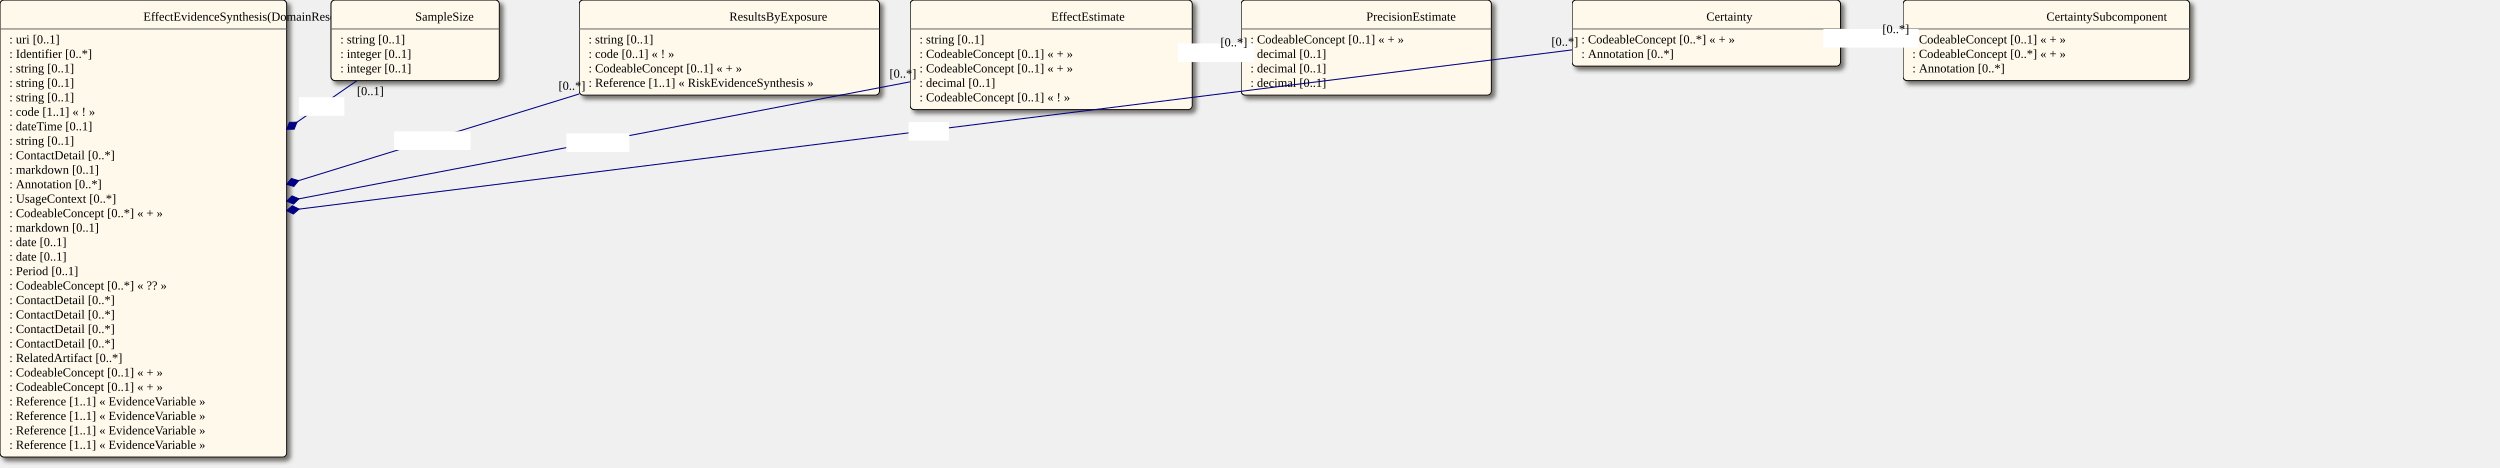
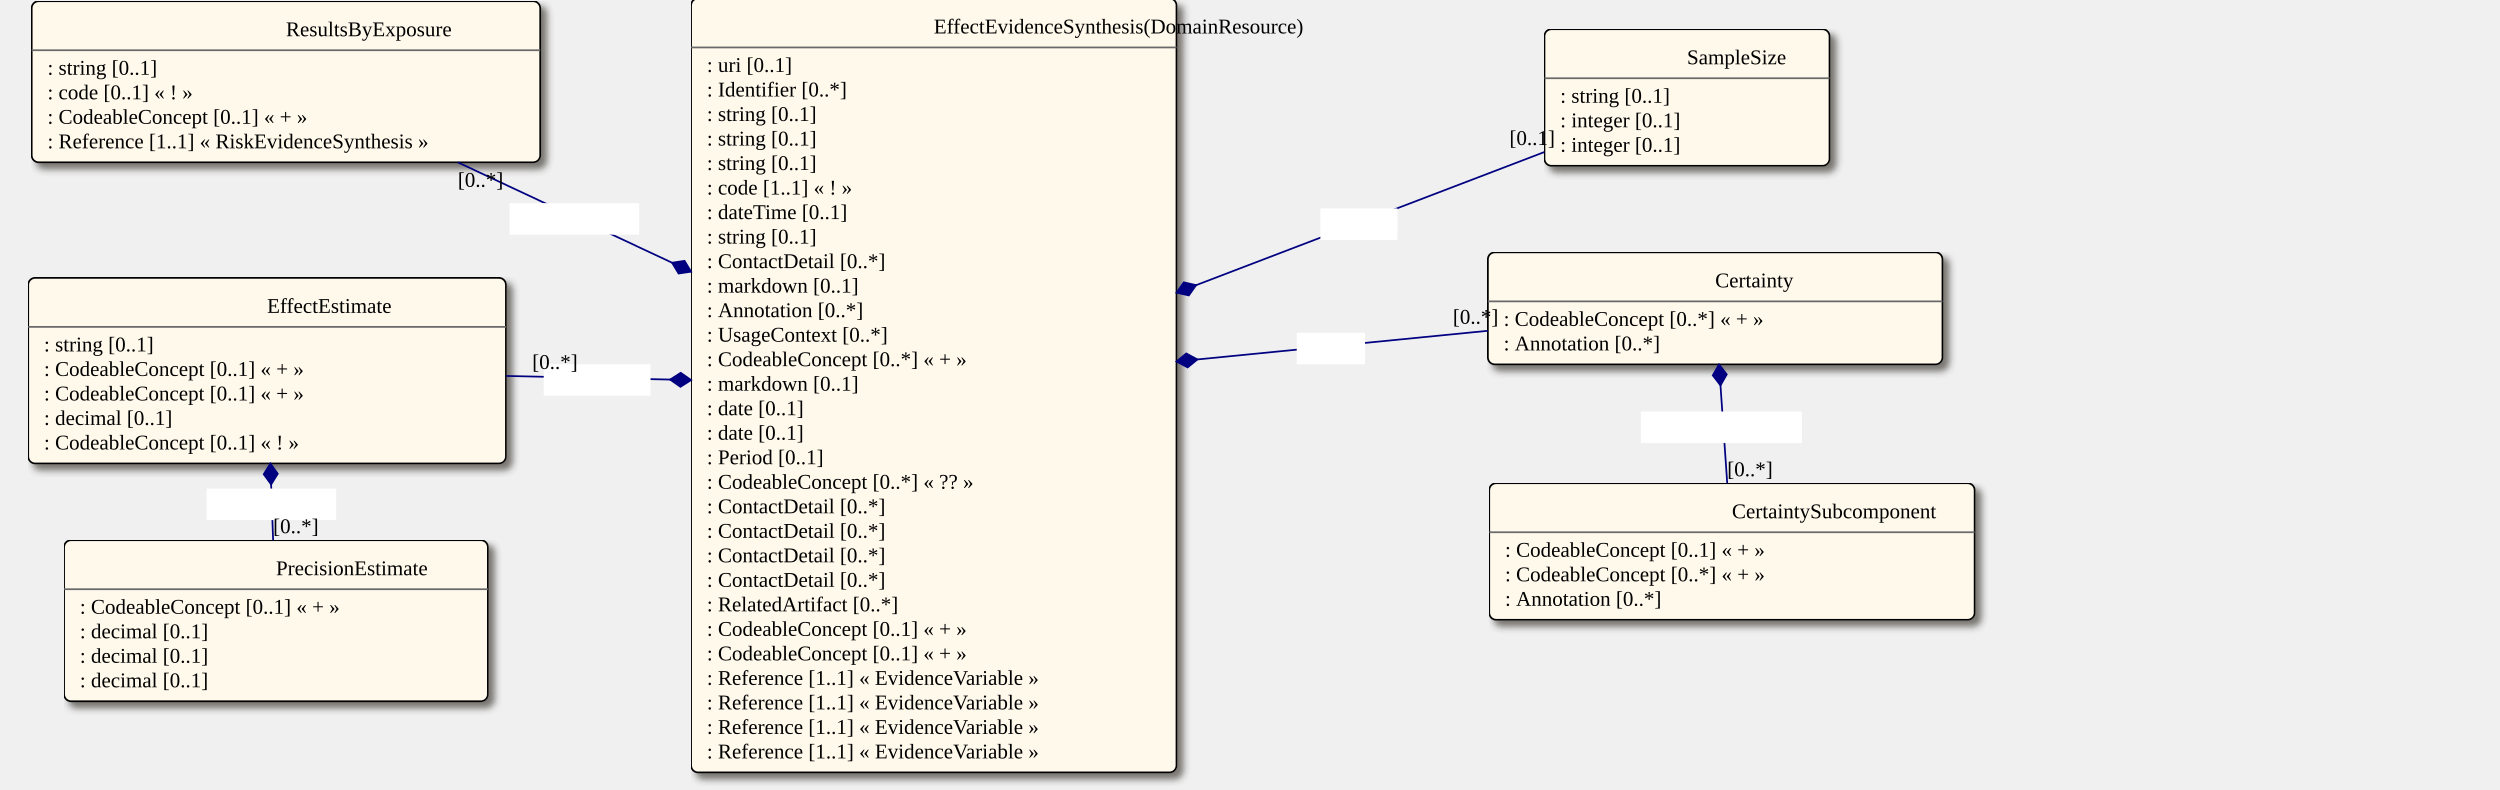
- <svg xmlns="http://www.w3.org/2000/svg" xmlns:xlink="http://www.w3.org/1999/xlink" id="n184" version="1.1" width="2417.2" height="452.0">
+ <svg xmlns="http://www.w3.org/2000/svg" xmlns:xlink="http://www.w3.org/1999/xlink" id="n184" version="1.1" width="1427.613" height="451.091">
  <defs>
    <filter id="shadow1" x="0" y="0" width="200%" height="200%">
      <feOffset result="offOut" in="SourceGraphic" dx="3" dy="3" />
      <feColorMatrix result="matrixOut" in="offOut" type="matrix" values="0.2 0 0 0 0 0 0.2 0 0 0 0 0 0.2 0 0 0 0 0 1 0" />
      <feGaussianBlur result="blurOut" in="matrixOut" stdDeviation="2" />
      <feBlend in="SourceGraphic" in2="blurOut" mode="normal" />
    </filter>
  </defs>
  <g id="n185">
-     <rect id="EffectEvidenceSynthesis" x="0.0" y="0.0" rx="4" ry="4" width="277.2" height="442.0" filter="url(#shadow1)" style="fill:#fff9ec;stroke:black;stroke-width:1" />
-     <line id="n186" x1="0.0" y1="28.0" x2="277.2" y2="28.0" style="stroke:dimgrey;stroke-width:1" />
-     <text id="n187" x="138.6" y="20.0" fill="black" class="diagram-class-title  diagram-class-resource">EffectEvidenceSynthesis<tspan class="diagram-class-title-link"> (<a id="n188" xlink:href="domainresource.html" class="diagram-class-reference">DomainResource</a>)</tspan>
+     <rect id="EffectEvidenceSynthesis" x="394.64" y="-0.909" rx="4" ry="4" width="277.2" height="442.0" filter="url(#shadow1)" style="fill:#fff9ec;stroke:black;stroke-width:1" />
+     <line id="n186" x1="394.64" y1="27.091" x2="671.84" y2="27.091" style="stroke:dimgrey;stroke-width:1" />
+     <text id="n187" x="533.24" y="19.091" fill="black" class="diagram-class-title  diagram-class-resource">EffectEvidenceSynthesis<tspan class="diagram-class-title-link"> (<a id="n188" xlink:href="domainresource.html" class="diagram-class-reference">DomainResource</a>)</tspan>
    </text>
-     <text id="n189" x="6.0" y="42.0" fill="black" class="diagram-class-detail">
+     <text id="n189" x="400.64" y="41.091" fill="black" class="diagram-class-detail">
      <a id="n190" xlink:href="effectevidencesynthesis-definitions.html#EffectEvidenceSynthesis.url" /> : <a id="n191" xlink:href="datatypes.html#uri">uri</a> [0..1]</text>
-     <text id="n195" x="6.0" y="56.0" fill="black" class="diagram-class-detail">
+     <text id="n195" x="400.64" y="55.091" fill="black" class="diagram-class-detail">
      <a id="n196" xlink:href="effectevidencesynthesis-definitions.html#EffectEvidenceSynthesis.identifier" /> : <a id="n197" xlink:href="datatypes.html#Identifier">Identifier</a> [0..*]</text>
-     <text id="n201" x="6.0" y="70.0" fill="black" class="diagram-class-detail">
+     <text id="n201" x="400.64" y="69.091" fill="black" class="diagram-class-detail">
      <a id="n202" xlink:href="effectevidencesynthesis-definitions.html#EffectEvidenceSynthesis.version" /> : <a id="n203" xlink:href="datatypes.html#string">string</a> [0..1]</text>
-     <text id="n207" x="6.0" y="84.0" fill="black" class="diagram-class-detail">
+     <text id="n207" x="400.64" y="83.091" fill="black" class="diagram-class-detail">
      <a id="n208" xlink:href="effectevidencesynthesis-definitions.html#EffectEvidenceSynthesis.name" /> : <a id="n209" xlink:href="datatypes.html#string">string</a> [0..1]</text>
-     <text id="n213" x="6.0" y="98.0" fill="black" class="diagram-class-detail">
+     <text id="n213" x="400.64" y="97.091" fill="black" class="diagram-class-detail">
      <a id="n214" xlink:href="effectevidencesynthesis-definitions.html#EffectEvidenceSynthesis.title" /> : <a id="n215" xlink:href="datatypes.html#string">string</a> [0..1]</text>
-     <text id="n219" x="6.0" y="112.0" fill="black" class="diagram-class-detail">
+     <text id="n219" x="400.64" y="111.091" fill="black" class="diagram-class-detail">
      <a id="n220" xlink:href="effectevidencesynthesis-definitions.html#EffectEvidenceSynthesis.status" /> : <a id="n221" xlink:href="datatypes.html#code">code</a> [1..1] « <a id="n222" xlink:href="valueset-publication-status.html" />! »</text>
-     <text id="n229" x="6.0" y="126.0" fill="black" class="diagram-class-detail">
+     <text id="n229" x="400.64" y="125.091" fill="black" class="diagram-class-detail">
      <a id="n230" xlink:href="effectevidencesynthesis-definitions.html#EffectEvidenceSynthesis.date" /> : <a id="n231" xlink:href="datatypes.html#dateTime">dateTime</a> [0..1]</text>
-     <text id="n235" x="6.0" y="140.0" fill="black" class="diagram-class-detail">
+     <text id="n235" x="400.64" y="139.091" fill="black" class="diagram-class-detail">
      <a id="n236" xlink:href="effectevidencesynthesis-definitions.html#EffectEvidenceSynthesis.publisher" /> : <a id="n237" xlink:href="datatypes.html#string">string</a> [0..1]</text>
-     <text id="n241" x="6.0" y="154.0" fill="black" class="diagram-class-detail">
+     <text id="n241" x="400.64" y="153.091" fill="black" class="diagram-class-detail">
      <a id="n242" xlink:href="effectevidencesynthesis-definitions.html#EffectEvidenceSynthesis.contact" /> : <a id="n243" xlink:href="metadatatypes.html#ContactDetail">ContactDetail</a> [0..*]</text>
-     <text id="n247" x="6.0" y="168.0" fill="black" class="diagram-class-detail">
+     <text id="n247" x="400.64" y="167.091" fill="black" class="diagram-class-detail">
      <a id="n248" xlink:href="effectevidencesynthesis-definitions.html#EffectEvidenceSynthesis.description" /> : <a id="n249" xlink:href="datatypes.html#markdown">markdown</a> [0..1]</text>
-     <text id="n253" x="6.0" y="182.0" fill="black" class="diagram-class-detail">
+     <text id="n253" x="400.64" y="181.091" fill="black" class="diagram-class-detail">
      <a id="n254" xlink:href="effectevidencesynthesis-definitions.html#EffectEvidenceSynthesis.note" /> : <a id="n255" xlink:href="datatypes.html#Annotation">Annotation</a> [0..*]</text>
-     <text id="n259" x="6.0" y="196.0" fill="black" class="diagram-class-detail">
+     <text id="n259" x="400.64" y="195.091" fill="black" class="diagram-class-detail">
      <a id="n260" xlink:href="effectevidencesynthesis-definitions.html#EffectEvidenceSynthesis.useContext" /> : <a id="n261" xlink:href="metadatatypes.html#UsageContext">UsageContext</a> [0..*]</text>
-     <text id="n265" x="6.0" y="210.0" fill="black" class="diagram-class-detail">
+     <text id="n265" x="400.64" y="209.091" fill="black" class="diagram-class-detail">
      <a id="n266" xlink:href="effectevidencesynthesis-definitions.html#EffectEvidenceSynthesis.jurisdiction" /> : <a id="n267" xlink:href="datatypes.html#CodeableConcept">CodeableConcept</a> [0..*] « <a id="n268" xlink:href="valueset-jurisdiction.html" />+ »</text>
-     <text id="n275" x="6.0" y="224.0" fill="black" class="diagram-class-detail">
+     <text id="n275" x="400.64" y="223.091" fill="black" class="diagram-class-detail">
      <a id="n276" xlink:href="effectevidencesynthesis-definitions.html#EffectEvidenceSynthesis.copyright" /> : <a id="n277" xlink:href="datatypes.html#markdown">markdown</a> [0..1]</text>
-     <text id="n281" x="6.0" y="238.0" fill="black" class="diagram-class-detail">
+     <text id="n281" x="400.64" y="237.091" fill="black" class="diagram-class-detail">
      <a id="n282" xlink:href="effectevidencesynthesis-definitions.html#EffectEvidenceSynthesis.approvalDate" /> : <a id="n283" xlink:href="datatypes.html#date">date</a> [0..1]</text>
-     <text id="n287" x="6.0" y="252.0" fill="black" class="diagram-class-detail">
+     <text id="n287" x="400.64" y="251.091" fill="black" class="diagram-class-detail">
      <a id="n288" xlink:href="effectevidencesynthesis-definitions.html#EffectEvidenceSynthesis.lastReviewDate" /> : <a id="n289" xlink:href="datatypes.html#date">date</a> [0..1]</text>
-     <text id="n293" x="6.0" y="266.0" fill="black" class="diagram-class-detail">
+     <text id="n293" x="400.64" y="265.091" fill="black" class="diagram-class-detail">
      <a id="n294" xlink:href="effectevidencesynthesis-definitions.html#EffectEvidenceSynthesis.effectivePeriod" /> : <a id="n295" xlink:href="datatypes.html#Period">Period</a> [0..1]</text>
-     <text id="n299" x="6.0" y="280.0" fill="black" class="diagram-class-detail">
+     <text id="n299" x="400.64" y="279.091" fill="black" class="diagram-class-detail">
      <a id="n300" xlink:href="effectevidencesynthesis-definitions.html#EffectEvidenceSynthesis.topic" /> : <a id="n301" xlink:href="datatypes.html#CodeableConcept">CodeableConcept</a> [0..*] « <a id="n302" xlink:href="valueset-definition-topic.html" />?? »</text>
-     <text id="n309" x="6.0" y="294.0" fill="black" class="diagram-class-detail">
+     <text id="n309" x="400.64" y="293.091" fill="black" class="diagram-class-detail">
      <a id="n310" xlink:href="effectevidencesynthesis-definitions.html#EffectEvidenceSynthesis.author" /> : <a id="n311" xlink:href="metadatatypes.html#ContactDetail">ContactDetail</a> [0..*]</text>
-     <text id="n315" x="6.0" y="308.0" fill="black" class="diagram-class-detail">
+     <text id="n315" x="400.64" y="307.091" fill="black" class="diagram-class-detail">
      <a id="n316" xlink:href="effectevidencesynthesis-definitions.html#EffectEvidenceSynthesis.editor" /> : <a id="n317" xlink:href="metadatatypes.html#ContactDetail">ContactDetail</a> [0..*]</text>
-     <text id="n321" x="6.0" y="322.0" fill="black" class="diagram-class-detail">
+     <text id="n321" x="400.64" y="321.091" fill="black" class="diagram-class-detail">
      <a id="n322" xlink:href="effectevidencesynthesis-definitions.html#EffectEvidenceSynthesis.reviewer" /> : <a id="n323" xlink:href="metadatatypes.html#ContactDetail">ContactDetail</a> [0..*]</text>
-     <text id="n327" x="6.0" y="336.0" fill="black" class="diagram-class-detail">
+     <text id="n327" x="400.64" y="335.091" fill="black" class="diagram-class-detail">
      <a id="n328" xlink:href="effectevidencesynthesis-definitions.html#EffectEvidenceSynthesis.endorser" /> : <a id="n329" xlink:href="metadatatypes.html#ContactDetail">ContactDetail</a> [0..*]</text>
-     <text id="n333" x="6.0" y="350.0" fill="black" class="diagram-class-detail">
+     <text id="n333" x="400.64" y="349.091" fill="black" class="diagram-class-detail">
      <a id="n334" xlink:href="effectevidencesynthesis-definitions.html#EffectEvidenceSynthesis.relatedArtifact" /> : <a id="n335" xlink:href="metadatatypes.html#RelatedArtifact">RelatedArtifact</a> [0..*]</text>
-     <text id="n339" x="6.0" y="364.0" fill="black" class="diagram-class-detail">
+     <text id="n339" x="400.64" y="363.091" fill="black" class="diagram-class-detail">
      <a id="n340" xlink:href="effectevidencesynthesis-definitions.html#EffectEvidenceSynthesis.synthesisType" /> : <a id="n341" xlink:href="datatypes.html#CodeableConcept">CodeableConcept</a> [0..1] « <a id="n342" xlink:href="valueset-synthesis-type.html" />+ »</text>
-     <text id="n349" x="6.0" y="378.0" fill="black" class="diagram-class-detail">
+     <text id="n349" x="400.64" y="377.091" fill="black" class="diagram-class-detail">
      <a id="n350" xlink:href="effectevidencesynthesis-definitions.html#EffectEvidenceSynthesis.studyType" /> : <a id="n351" xlink:href="datatypes.html#CodeableConcept">CodeableConcept</a> [0..1] « <a id="n352" xlink:href="valueset-study-type.html" />+ »</text>
-     <text id="n359" x="6.0" y="392.0" fill="black" class="diagram-class-detail">
+     <text id="n359" x="400.64" y="391.091" fill="black" class="diagram-class-detail">
      <a id="n360" xlink:href="effectevidencesynthesis-definitions.html#EffectEvidenceSynthesis.population" /> : <a id="n361" xlink:href="references.html#Reference">Reference</a> [1..1] « <a id="n362" xlink:href="evidencevariable.html#EvidenceVariable">EvidenceVariable</a> »</text>
-     <text id="n367" x="6.0" y="406.0" fill="black" class="diagram-class-detail">
+     <text id="n367" x="400.64" y="405.091" fill="black" class="diagram-class-detail">
      <a id="n368" xlink:href="effectevidencesynthesis-definitions.html#EffectEvidenceSynthesis.exposure" /> : <a id="n369" xlink:href="references.html#Reference">Reference</a> [1..1] « <a id="n370" xlink:href="evidencevariable.html#EvidenceVariable">EvidenceVariable</a> »</text>
-     <text id="n375" x="6.0" y="420.0" fill="black" class="diagram-class-detail">
+     <text id="n375" x="400.64" y="419.091" fill="black" class="diagram-class-detail">
      <a id="n376" xlink:href="effectevidencesynthesis-definitions.html#EffectEvidenceSynthesis.exposureAlternative" /> : <a id="n377" xlink:href="references.html#Reference">Reference</a> [1..1] « <a id="n378" xlink:href="evidencevariable.html#EvidenceVariable">EvidenceVariable</a> »</text>
-     <text id="n383" x="6.0" y="434.0" fill="black" class="diagram-class-detail">
+     <text id="n383" x="400.64" y="433.091" fill="black" class="diagram-class-detail">
      <a id="n384" xlink:href="effectevidencesynthesis-definitions.html#EffectEvidenceSynthesis.outcome" /> : <a id="n385" xlink:href="references.html#Reference">Reference</a> [1..1] « <a id="n386" xlink:href="evidencevariable.html#EvidenceVariable">EvidenceVariable</a> »</text>
  </g>
  <g id="n391">
-     <rect id="EffectEvidenceSynthesis.sampleSize" x="320.0" y="0.0" rx="4" ry="4" width="162.8" height="78.0" filter="url(#shadow1)" style="fill:#fff9ec;stroke:black;stroke-width:1" />
-     <line id="n392" x1="320.0" y1="28.0" x2="482.8" y2="28.0" style="stroke:dimgrey;stroke-width:1" />
-     <text id="n393" x="401.4" y="20.0" fill="black" class="diagram-class-title">SampleSize</text>
-     <text id="n394" x="326.0" y="42.0" fill="black" class="diagram-class-detail">
+     <rect id="EffectEvidenceSynthesis.sampleSize" x="881.946" y="16.682" rx="4" ry="4" width="162.8" height="78.0" filter="url(#shadow1)" style="fill:#fff9ec;stroke:black;stroke-width:1" />
+     <line id="n392" x1="881.946" y1="44.682" x2="1044.746" y2="44.682" style="stroke:dimgrey;stroke-width:1" />
+     <text id="n393" x="963.346" y="36.682" fill="black" class="diagram-class-title">SampleSize</text>
+     <text id="n394" x="887.946" y="58.682" fill="black" class="diagram-class-detail">
      <a id="n395" xlink:href="effectevidencesynthesis-definitions.html#EffectEvidenceSynthesis.sampleSize.description" /> : <a id="n396" xlink:href="datatypes.html#string">string</a> [0..1]</text>
-     <text id="n400" x="326.0" y="56.0" fill="black" class="diagram-class-detail">
+     <text id="n400" x="887.946" y="72.682" fill="black" class="diagram-class-detail">
      <a id="n401" xlink:href="effectevidencesynthesis-definitions.html#EffectEvidenceSynthesis.sampleSize.numberOfStudies" /> : <a id="n402" xlink:href="datatypes.html#integer">integer</a> [0..1]</text>
-     <text id="n406" x="326.0" y="70.0" fill="black" class="diagram-class-detail">
+     <text id="n406" x="887.946" y="86.682" fill="black" class="diagram-class-detail">
      <a id="n407" xlink:href="effectevidencesynthesis-definitions.html#EffectEvidenceSynthesis.sampleSize.numberOfParticipants" /> : <a id="n408" xlink:href="datatypes.html#integer">integer</a> [0..1]</text>
  </g>
  <g id="n412">
-     <rect id="EffectEvidenceSynthesis.resultsByExposure" x="560.0" y="0.0" rx="4" ry="4" width="290.4" height="92.0" filter="url(#shadow1)" style="fill:#fff9ec;stroke:black;stroke-width:1" />
-     <line id="n413" x1="560.0" y1="28.0" x2="850.4" y2="28.0" style="stroke:dimgrey;stroke-width:1" />
-     <text id="n414" x="705.2" y="20.0" fill="black" class="diagram-class-title">ResultsByExposure</text>
-     <text id="n415" x="566.0" y="42.0" fill="black" class="diagram-class-detail">
+     <rect id="EffectEvidenceSynthesis.resultsByExposure" x="18.089" y="0.686" rx="4" ry="4" width="290.4" height="92.0" filter="url(#shadow1)" style="fill:#fff9ec;stroke:black;stroke-width:1" />
+     <line id="n413" x1="18.089" y1="28.686" x2="308.489" y2="28.686" style="stroke:dimgrey;stroke-width:1" />
+     <text id="n414" x="163.289" y="20.686" fill="black" class="diagram-class-title">ResultsByExposure</text>
+     <text id="n415" x="24.089" y="42.686" fill="black" class="diagram-class-detail">
      <a id="n416" xlink:href="effectevidencesynthesis-definitions.html#EffectEvidenceSynthesis.resultsByExposure.description" /> : <a id="n417" xlink:href="datatypes.html#string">string</a> [0..1]</text>
-     <text id="n421" x="566.0" y="56.0" fill="black" class="diagram-class-detail">
+     <text id="n421" x="24.089" y="56.686" fill="black" class="diagram-class-detail">
      <a id="n422" xlink:href="effectevidencesynthesis-definitions.html#EffectEvidenceSynthesis.resultsByExposure.exposureState" /> : <a id="n423" xlink:href="datatypes.html#code">code</a> [0..1] « <a id="n424" xlink:href="valueset-exposure-state.html" />! »</text>
-     <text id="n431" x="566.0" y="70.0" fill="black" class="diagram-class-detail">
+     <text id="n431" x="24.089" y="70.686" fill="black" class="diagram-class-detail">
      <a id="n432" xlink:href="effectevidencesynthesis-definitions.html#EffectEvidenceSynthesis.resultsByExposure.variantState" /> : <a id="n433" xlink:href="datatypes.html#CodeableConcept">CodeableConcept</a> [0..1] « <a id="n434" xlink:href="valueset-evidence-variant-state.html" />+ »</text>
-     <text id="n441" x="566.0" y="84.0" fill="black" class="diagram-class-detail">
+     <text id="n441" x="24.089" y="84.686" fill="black" class="diagram-class-detail">
      <a id="n442" xlink:href="effectevidencesynthesis-definitions.html#EffectEvidenceSynthesis.resultsByExposure.riskEvidenceSynthesis" /> : <a id="n443" xlink:href="references.html#Reference">Reference</a> [1..1] « <a id="n444" xlink:href="riskevidencesynthesis.html#RiskEvidenceSynthesis">RiskEvidenceSynthesis</a> »</text>
  </g>
  <g id="n449">
-     <rect id="EffectEvidenceSynthesis.effectEstimate" x="880.0" y="0.0" rx="4" ry="4" width="272.8" height="106.0" filter="url(#shadow1)" style="fill:#fff9ec;stroke:black;stroke-width:1" />
-     <line id="n450" x1="880.0" y1="28.0" x2="1152.8" y2="28.0" style="stroke:dimgrey;stroke-width:1" />
-     <text id="n451" x="1016.4" y="20.0" fill="black" class="diagram-class-title">EffectEstimate</text>
-     <text id="n452" x="886.0" y="42.0" fill="black" class="diagram-class-detail">
+     <rect id="EffectEvidenceSynthesis.effectEstimate" x="16.106" y="158.668" rx="4" ry="4" width="272.8" height="106.0" filter="url(#shadow1)" style="fill:#fff9ec;stroke:black;stroke-width:1" />
+     <line id="n450" x1="16.106" y1="186.668" x2="288.906" y2="186.668" style="stroke:dimgrey;stroke-width:1" />
+     <text id="n451" x="152.506" y="178.668" fill="black" class="diagram-class-title">EffectEstimate</text>
+     <text id="n452" x="22.106" y="200.668" fill="black" class="diagram-class-detail">
      <a id="n453" xlink:href="effectevidencesynthesis-definitions.html#EffectEvidenceSynthesis.effectEstimate.description" /> : <a id="n454" xlink:href="datatypes.html#string">string</a> [0..1]</text>
-     <text id="n458" x="886.0" y="56.0" fill="black" class="diagram-class-detail">
+     <text id="n458" x="22.106" y="214.668" fill="black" class="diagram-class-detail">
      <a id="n459" xlink:href="effectevidencesynthesis-definitions.html#EffectEvidenceSynthesis.effectEstimate.type" /> : <a id="n460" xlink:href="datatypes.html#CodeableConcept">CodeableConcept</a> [0..1] « <a id="n461" xlink:href="valueset-effect-estimate-type.html" />+ »</text>
-     <text id="n468" x="886.0" y="70.0" fill="black" class="diagram-class-detail">
+     <text id="n468" x="22.106" y="228.668" fill="black" class="diagram-class-detail">
      <a id="n469" xlink:href="effectevidencesynthesis-definitions.html#EffectEvidenceSynthesis.effectEstimate.variantState" /> : <a id="n470" xlink:href="datatypes.html#CodeableConcept">CodeableConcept</a> [0..1] « <a id="n471" xlink:href="valueset-evidence-variant-state.html" />+ »</text>
-     <text id="n478" x="886.0" y="84.0" fill="black" class="diagram-class-detail">
+     <text id="n478" x="22.106" y="242.668" fill="black" class="diagram-class-detail">
      <a id="n479" xlink:href="effectevidencesynthesis-definitions.html#EffectEvidenceSynthesis.effectEstimate.value" /> : <a id="n480" xlink:href="datatypes.html#decimal">decimal</a> [0..1]</text>
-     <text id="n484" x="886.0" y="98.0" fill="black" class="diagram-class-detail">
+     <text id="n484" x="22.106" y="256.668" fill="black" class="diagram-class-detail">
      <a id="n485" xlink:href="effectevidencesynthesis-definitions.html#EffectEvidenceSynthesis.effectEstimate.unitOfMeasure" /> : <a id="n486" xlink:href="datatypes.html#CodeableConcept">CodeableConcept</a> [0..1] « <a id="n487" xlink:href="valueset-ucum-units.html" />! »</text>
  </g>
  <g id="n494">
-     <rect id="EffectEvidenceSynthesis.effectEstimate.precisionEstimate" x="1200.0" y="0.0" rx="4" ry="4" width="242" height="92.0" filter="url(#shadow1)" style="fill:#fff9ec;stroke:black;stroke-width:1" />
-     <line id="n495" x1="1200.0" y1="28.0" x2="1442.0" y2="28.0" style="stroke:dimgrey;stroke-width:1" />
-     <text id="n496" x="1321.0" y="20.0" fill="black" class="diagram-class-title">PrecisionEstimate</text>
-     <text id="n497" x="1206.0" y="42.0" fill="black" class="diagram-class-detail">
+     <rect id="EffectEvidenceSynthesis.effectEstimate.precisionEstimate" x="36.598" y="308.471" rx="4" ry="4" width="242" height="92.0" filter="url(#shadow1)" style="fill:#fff9ec;stroke:black;stroke-width:1" />
+     <line id="n495" x1="36.598" y1="336.471" x2="278.598" y2="336.471" style="stroke:dimgrey;stroke-width:1" />
+     <text id="n496" x="157.598" y="328.471" fill="black" class="diagram-class-title">PrecisionEstimate</text>
+     <text id="n497" x="42.598" y="350.471" fill="black" class="diagram-class-detail">
      <a id="n498" xlink:href="effectevidencesynthesis-definitions.html#EffectEvidenceSynthesis.effectEstimate.precisionEstimate.type" /> : <a id="n499" xlink:href="datatypes.html#CodeableConcept">CodeableConcept</a> [0..1] « <a id="n500" xlink:href="valueset-precision-estimate-type.html" />+ »</text>
-     <text id="n507" x="1206.0" y="56.0" fill="black" class="diagram-class-detail">
+     <text id="n507" x="42.598" y="364.471" fill="black" class="diagram-class-detail">
      <a id="n508" xlink:href="effectevidencesynthesis-definitions.html#EffectEvidenceSynthesis.effectEstimate.precisionEstimate.level" /> : <a id="n509" xlink:href="datatypes.html#decimal">decimal</a> [0..1]</text>
-     <text id="n513" x="1206.0" y="70.0" fill="black" class="diagram-class-detail">
+     <text id="n513" x="42.598" y="378.471" fill="black" class="diagram-class-detail">
      <a id="n514" xlink:href="effectevidencesynthesis-definitions.html#EffectEvidenceSynthesis.effectEstimate.precisionEstimate.from" /> : <a id="n515" xlink:href="datatypes.html#decimal">decimal</a> [0..1]</text>
-     <text id="n519" x="1206.0" y="84.0" fill="black" class="diagram-class-detail">
+     <text id="n519" x="42.598" y="392.471" fill="black" class="diagram-class-detail">
      <a id="n520" xlink:href="effectevidencesynthesis-definitions.html#EffectEvidenceSynthesis.effectEstimate.precisionEstimate.to" /> : <a id="n521" xlink:href="datatypes.html#decimal">decimal</a> [0..1]</text>
  </g>
  <g id="n525">
-     <rect id="EffectEvidenceSynthesis.certainty" x="1520.0" y="0.0" rx="4" ry="4" width="259.6" height="64.0" filter="url(#shadow1)" style="fill:#fff9ec;stroke:black;stroke-width:1" />
-     <line id="n526" x1="1520.0" y1="28.0" x2="1779.6" y2="28.0" style="stroke:dimgrey;stroke-width:1" />
-     <text id="n527" x="1649.8" y="20.0" fill="black" class="diagram-class-title">Certainty</text>
-     <text id="n528" x="1526.0" y="42.0" fill="black" class="diagram-class-detail">
+     <rect id="EffectEvidenceSynthesis.certainty" x="849.64" y="144.091" rx="4" ry="4" width="259.6" height="64.0" filter="url(#shadow1)" style="fill:#fff9ec;stroke:black;stroke-width:1" />
+     <line id="n526" x1="849.64" y1="172.091" x2="1109.24" y2="172.091" style="stroke:dimgrey;stroke-width:1" />
+     <text id="n527" x="979.44" y="164.091" fill="black" class="diagram-class-title">Certainty</text>
+     <text id="n528" x="855.64" y="186.091" fill="black" class="diagram-class-detail">
      <a id="n529" xlink:href="effectevidencesynthesis-definitions.html#EffectEvidenceSynthesis.certainty.rating" /> : <a id="n530" xlink:href="datatypes.html#CodeableConcept">CodeableConcept</a> [0..*] « <a id="n531" xlink:href="valueset-evidence-quality.html" />+ »</text>
-     <text id="n538" x="1526.0" y="56.0" fill="black" class="diagram-class-detail">
+     <text id="n538" x="855.64" y="200.091" fill="black" class="diagram-class-detail">
      <a id="n539" xlink:href="effectevidencesynthesis-definitions.html#EffectEvidenceSynthesis.certainty.note" /> : <a id="n540" xlink:href="datatypes.html#Annotation">Annotation</a> [0..*]</text>
  </g>
  <g id="n544">
-     <rect id="EffectEvidenceSynthesis.certainty.certaintySubcomponent" x="1840.0" y="0.0" rx="4" ry="4" width="277.2" height="78.0" filter="url(#shadow1)" style="fill:#fff9ec;stroke:black;stroke-width:1" />
-     <line id="n545" x1="1840.0" y1="28.0" x2="2117.2" y2="28.0" style="stroke:dimgrey;stroke-width:1" />
-     <text id="n546" x="1978.6" y="20.0" fill="black" class="diagram-class-title">CertaintySubcomponent</text>
-     <text id="n547" x="1846.0" y="42.0" fill="black" class="diagram-class-detail">
+     <rect id="EffectEvidenceSynthesis.certainty.certaintySubcomponent" x="850.413" y="275.936" rx="4" ry="4" width="277.2" height="78.0" filter="url(#shadow1)" style="fill:#fff9ec;stroke:black;stroke-width:1" />
+     <line id="n545" x1="850.413" y1="303.936" x2="1127.613" y2="303.936" style="stroke:dimgrey;stroke-width:1" />
+     <text id="n546" x="989.013" y="295.936" fill="black" class="diagram-class-title">CertaintySubcomponent</text>
+     <text id="n547" x="856.413" y="317.936" fill="black" class="diagram-class-detail">
      <a id="n548" xlink:href="effectevidencesynthesis-definitions.html#EffectEvidenceSynthesis.certainty.certaintySubcomponent.type" /> : <a id="n549" xlink:href="datatypes.html#CodeableConcept">CodeableConcept</a> [0..1] « <a id="n550" xlink:href="valueset-certainty-subcomponent-type.html" />+ »</text>
-     <text id="n557" x="1846.0" y="56.0" fill="black" class="diagram-class-detail">
+     <text id="n557" x="856.413" y="331.936" fill="black" class="diagram-class-detail">
      <a id="n558" xlink:href="effectevidencesynthesis-definitions.html#EffectEvidenceSynthesis.certainty.certaintySubcomponent.rating" /> : <a id="n559" xlink:href="datatypes.html#CodeableConcept">CodeableConcept</a> [0..*] « <a id="n560" xlink:href="valueset-certainty-subcomponent-rating.html" />+ »</text>
-     <text id="n567" x="1846.0" y="70.0" fill="black" class="diagram-class-detail">
+     <text id="n567" x="856.413" y="345.936" fill="black" class="diagram-class-detail">
      <a id="n568" xlink:href="effectevidencesynthesis-definitions.html#EffectEvidenceSynthesis.certainty.certaintySubcomponent.note" /> : <a id="n569" xlink:href="datatypes.html#Annotation">Annotation</a> [0..*]</text>
  </g>
-   <line id="n573" x1="277.2" y1="125.014" x2="345.086" y2="78" style="stroke:navy;stroke-width:1" />
-   <polygon id="n574" points="277.2,125.014 283.2,129.014 289.2,125.014 283.2,121.014 277.2,125.014" style="fill:navy;stroke:navy;stroke-width:1" transform="rotate(-34.70422 277.2 125.0137)" />
-   <rect id="n575" x="289.0" y="94.0" width="44.0" height="18.0" style="fill:white;stroke:black;stroke-width:0" />
-   <text id="n576" x="311.0" y="104.0" fill="black" class="diagram-class-linkage">
+   <line id="n573" x1="671.84" y1="167.11" x2="881.946" y2="86.797" style="stroke:navy;stroke-width:1" />
+   <polygon id="n574" points="671.84,167.11 677.84,171.11 683.84,167.11 677.84,163.11 671.84,167.11" style="fill:navy;stroke:navy;stroke-width:1" transform="rotate(-20.91949 671.8396 167.1105)" />
+   <rect id="n575" x="754.0" y="119.0" width="44.0" height="18.0" style="fill:white;stroke:black;stroke-width:0" />
+   <text id="n576" x="776.0" y="129.0" fill="black" class="diagram-class-linkage">
    <a id="n577" xlink:href="effectevidencesynthesis-definitions.html#EffectEvidenceSynthesis.sampleSize" />
  </text>
-   <text id="n578" x="345.086" y="92" fill="black" class="diagram-class-linkage">[0..1]</text>
-   <line id="n579" x1="277.2" y1="178.192" x2="560.0" y2="90.846" style="stroke:navy;stroke-width:1" />
-   <polygon id="n580" points="277.2,178.192 283.2,182.192 289.2,178.192 283.2,174.192 277.2,178.192" style="fill:navy;stroke:navy;stroke-width:1" transform="rotate(-17.16382 277.2 178.192)" />
-   <rect id="n581" x="381.0" y="127.0" width="74.0" height="18.0" style="fill:white;stroke:black;stroke-width:0" />
-   <text id="n582" x="418.0" y="137.0" fill="black" class="diagram-class-linkage">
+   <text id="n578" x="861.946" y="82.797" fill="black" class="diagram-class-linkage">[0..1]</text>
+   <line id="n579" x1="394.64" y1="155.125" x2="261.427" y2="92.686" style="stroke:navy;stroke-width:1" />
+   <polygon id="n580" points="394.64,155.125 400.64,159.125 406.64,155.125 400.64,151.125 394.64,155.125" style="fill:navy;stroke:navy;stroke-width:1" transform="rotate(-154.8864 394.6396 155.1255)" />
+   <rect id="n581" x="291.0" y="116.0" width="74.0" height="18.0" style="fill:white;stroke:black;stroke-width:0" />
+   <text id="n582" x="328.0" y="126.0" fill="black" class="diagram-class-linkage">
    <a id="n583" xlink:href="effectevidencesynthesis-definitions.html#EffectEvidenceSynthesis.resultsByExposure" />
  </text>
-   <text id="n584" x="540.0" y="86.846" fill="black" class="diagram-class-linkage">[0..*]</text>
-   <line id="n585" x1="1152.8" y1="49.865" x2="1200.0" y2="48.781" style="stroke:navy;stroke-width:1" />
-   <polygon id="n586" points="1152.8,49.865 1158.8,53.865 1164.8,49.865 1158.8,45.865 1152.8,49.865" style="fill:navy;stroke:navy;stroke-width:1" transform="rotate(-1.31648 1152.8 49.8654)" />
-   <rect id="n587" x="1139.0" y="42.0" width="74.0" height="18.0" style="fill:white;stroke:black;stroke-width:0" />
-   <text id="n588" x="1176.0" y="52.0" fill="black" class="diagram-class-linkage">
+   <text id="n584" x="261.427" y="106.686" fill="black" class="diagram-class-linkage">[0..*]</text>
+   <line id="n585" x1="154.396" y1="264.668" x2="155.957" y2="308.471" style="stroke:navy;stroke-width:1" />
+   <polygon id="n586" points="154.396,264.668 160.396,268.668 166.396,264.668 160.396,260.668 154.396,264.668" style="fill:navy;stroke:navy;stroke-width:1" transform="rotate(87.95785 154.3956 264.668)" />
+   <rect id="n587" x="118.0" y="279.0" width="74.0" height="18.0" style="fill:white;stroke:black;stroke-width:0" />
+   <text id="n588" x="155.0" y="289.0" fill="black" class="diagram-class-linkage">
    <a id="n589" xlink:href="effectevidencesynthesis-definitions.html#EffectEvidenceSynthesis.effectEstimate.precisionEstimate" />
  </text>
-   <text id="n590" x="1180.0" y="44.781" fill="black" class="diagram-class-linkage">[0..*]</text>
-   <line id="n591" x1="277.2" y1="194.474" x2="880.0" y2="79.105" style="stroke:navy;stroke-width:1" />
-   <polygon id="n592" points="277.2,194.474 283.2,198.474 289.2,194.474 283.2,190.474 277.2,194.474" style="fill:navy;stroke:navy;stroke-width:1" transform="rotate(-10.83468 277.2 194.4737)" />
-   <rect id="n593" x="547.5" y="129.0" width="61.0" height="18.0" style="fill:white;stroke:black;stroke-width:0" />
-   <text id="n594" x="578.0" y="139.0" fill="black" class="diagram-class-linkage">
+   <text id="n590" x="155.957" y="304.471" fill="black" class="diagram-class-linkage">[0..*]</text>
+   <line id="n591" x1="394.64" y1="217.025" x2="288.906" y2="214.685" style="stroke:navy;stroke-width:1" />
+   <polygon id="n592" points="394.64,217.025 400.64,221.025 406.64,217.025 400.64,213.025 394.64,217.025" style="fill:navy;stroke:navy;stroke-width:1" transform="rotate(-178.7327 394.6396 217.0245)" />
+   <rect id="n593" x="310.5" y="208.0" width="61.0" height="18.0" style="fill:white;stroke:black;stroke-width:0" />
+   <text id="n594" x="341.0" y="218.0" fill="black" class="diagram-class-linkage">
    <a id="n595" xlink:href="effectevidencesynthesis-definitions.html#EffectEvidenceSynthesis.effectEstimate" />
  </text>
-   <text id="n596" x="860.0" y="75.105" fill="black" class="diagram-class-linkage">[0..*]</text>
-   <line id="n597" x1="1779.6" y1="34.763" x2="1840.0" y2="36.049" style="stroke:navy;stroke-width:1" />
-   <polygon id="n598" points="1779.6,34.763 1785.6,38.763 1791.6,34.763 1785.6,30.763 1779.6,34.763" style="fill:navy;stroke:navy;stroke-width:1" transform="rotate(1.219616 1779.6 34.76338)" />
-   <rect id="n599" x="1763.0" y="28.0" width="92.0" height="18.0" style="fill:white;stroke:black;stroke-width:0" />
-   <text id="n600" x="1809.0" y="38.0" fill="black" class="diagram-class-linkage">
+   <text id="n596" x="303.906" y="210.685" fill="black" class="diagram-class-linkage">[0..*]</text>
+   <line id="n597" x1="981.646" y1="208.091" x2="986.324" y2="275.936" style="stroke:navy;stroke-width:1" />
+   <polygon id="n598" points="981.646,208.091 987.646,212.091 993.646,208.091 987.646,204.091 981.646,208.091" style="fill:navy;stroke:navy;stroke-width:1" transform="rotate(86.05553 981.6461 208.0907)" />
+   <rect id="n599" x="937.0" y="235.0" width="92.0" height="18.0" style="fill:white;stroke:black;stroke-width:0" />
+   <text id="n600" x="983.0" y="245.0" fill="black" class="diagram-class-linkage">
    <a id="n601" xlink:href="effectevidencesynthesis-definitions.html#EffectEvidenceSynthesis.certainty.certaintySubcomponent" />
  </text>
-   <text id="n602" x="1820.0" y="32.049" fill="black" class="diagram-class-linkage">[0..*]</text>
-   <line id="n603" x1="277.2" y1="203.666" x2="1520.0" y2="48.234" style="stroke:navy;stroke-width:1" />
-   <polygon id="n604" points="277.2,203.666 283.2,207.666 289.2,203.666 283.2,199.666 277.2,203.666" style="fill:navy;stroke:navy;stroke-width:1" transform="rotate(-7.128749 277.2 203.6658)" />
-   <rect id="n605" x="878.5" y="118.0" width="39.0" height="18.0" style="fill:white;stroke:black;stroke-width:0" />
-   <text id="n606" x="898.0" y="128.0" fill="black" class="diagram-class-linkage">
+   <text id="n602" x="986.324" y="271.936" fill="black" class="diagram-class-linkage">[0..*]</text>
+   <line id="n603" x1="671.84" y1="206.423" x2="849.64" y2="188.89" style="stroke:navy;stroke-width:1" />
+   <polygon id="n604" points="671.84,206.423 677.84,210.423 683.84,206.423 677.84,202.423 671.84,206.423" style="fill:navy;stroke:navy;stroke-width:1" transform="rotate(-5.631757 671.8396 206.4233)" />
+   <rect id="n605" x="740.5" y="190.0" width="39.0" height="18.0" style="fill:white;stroke:black;stroke-width:0" />
+   <text id="n606" x="760.0" y="200.0" fill="black" class="diagram-class-linkage">
    <a id="n607" xlink:href="effectevidencesynthesis-definitions.html#EffectEvidenceSynthesis.certainty" />
  </text>
-   <text id="n608" x="1500.0" y="44.234" fill="black" class="diagram-class-linkage">[0..*]</text>
+   <text id="n608" x="829.64" y="184.89" fill="black" class="diagram-class-linkage">[0..*]</text>
</svg>
